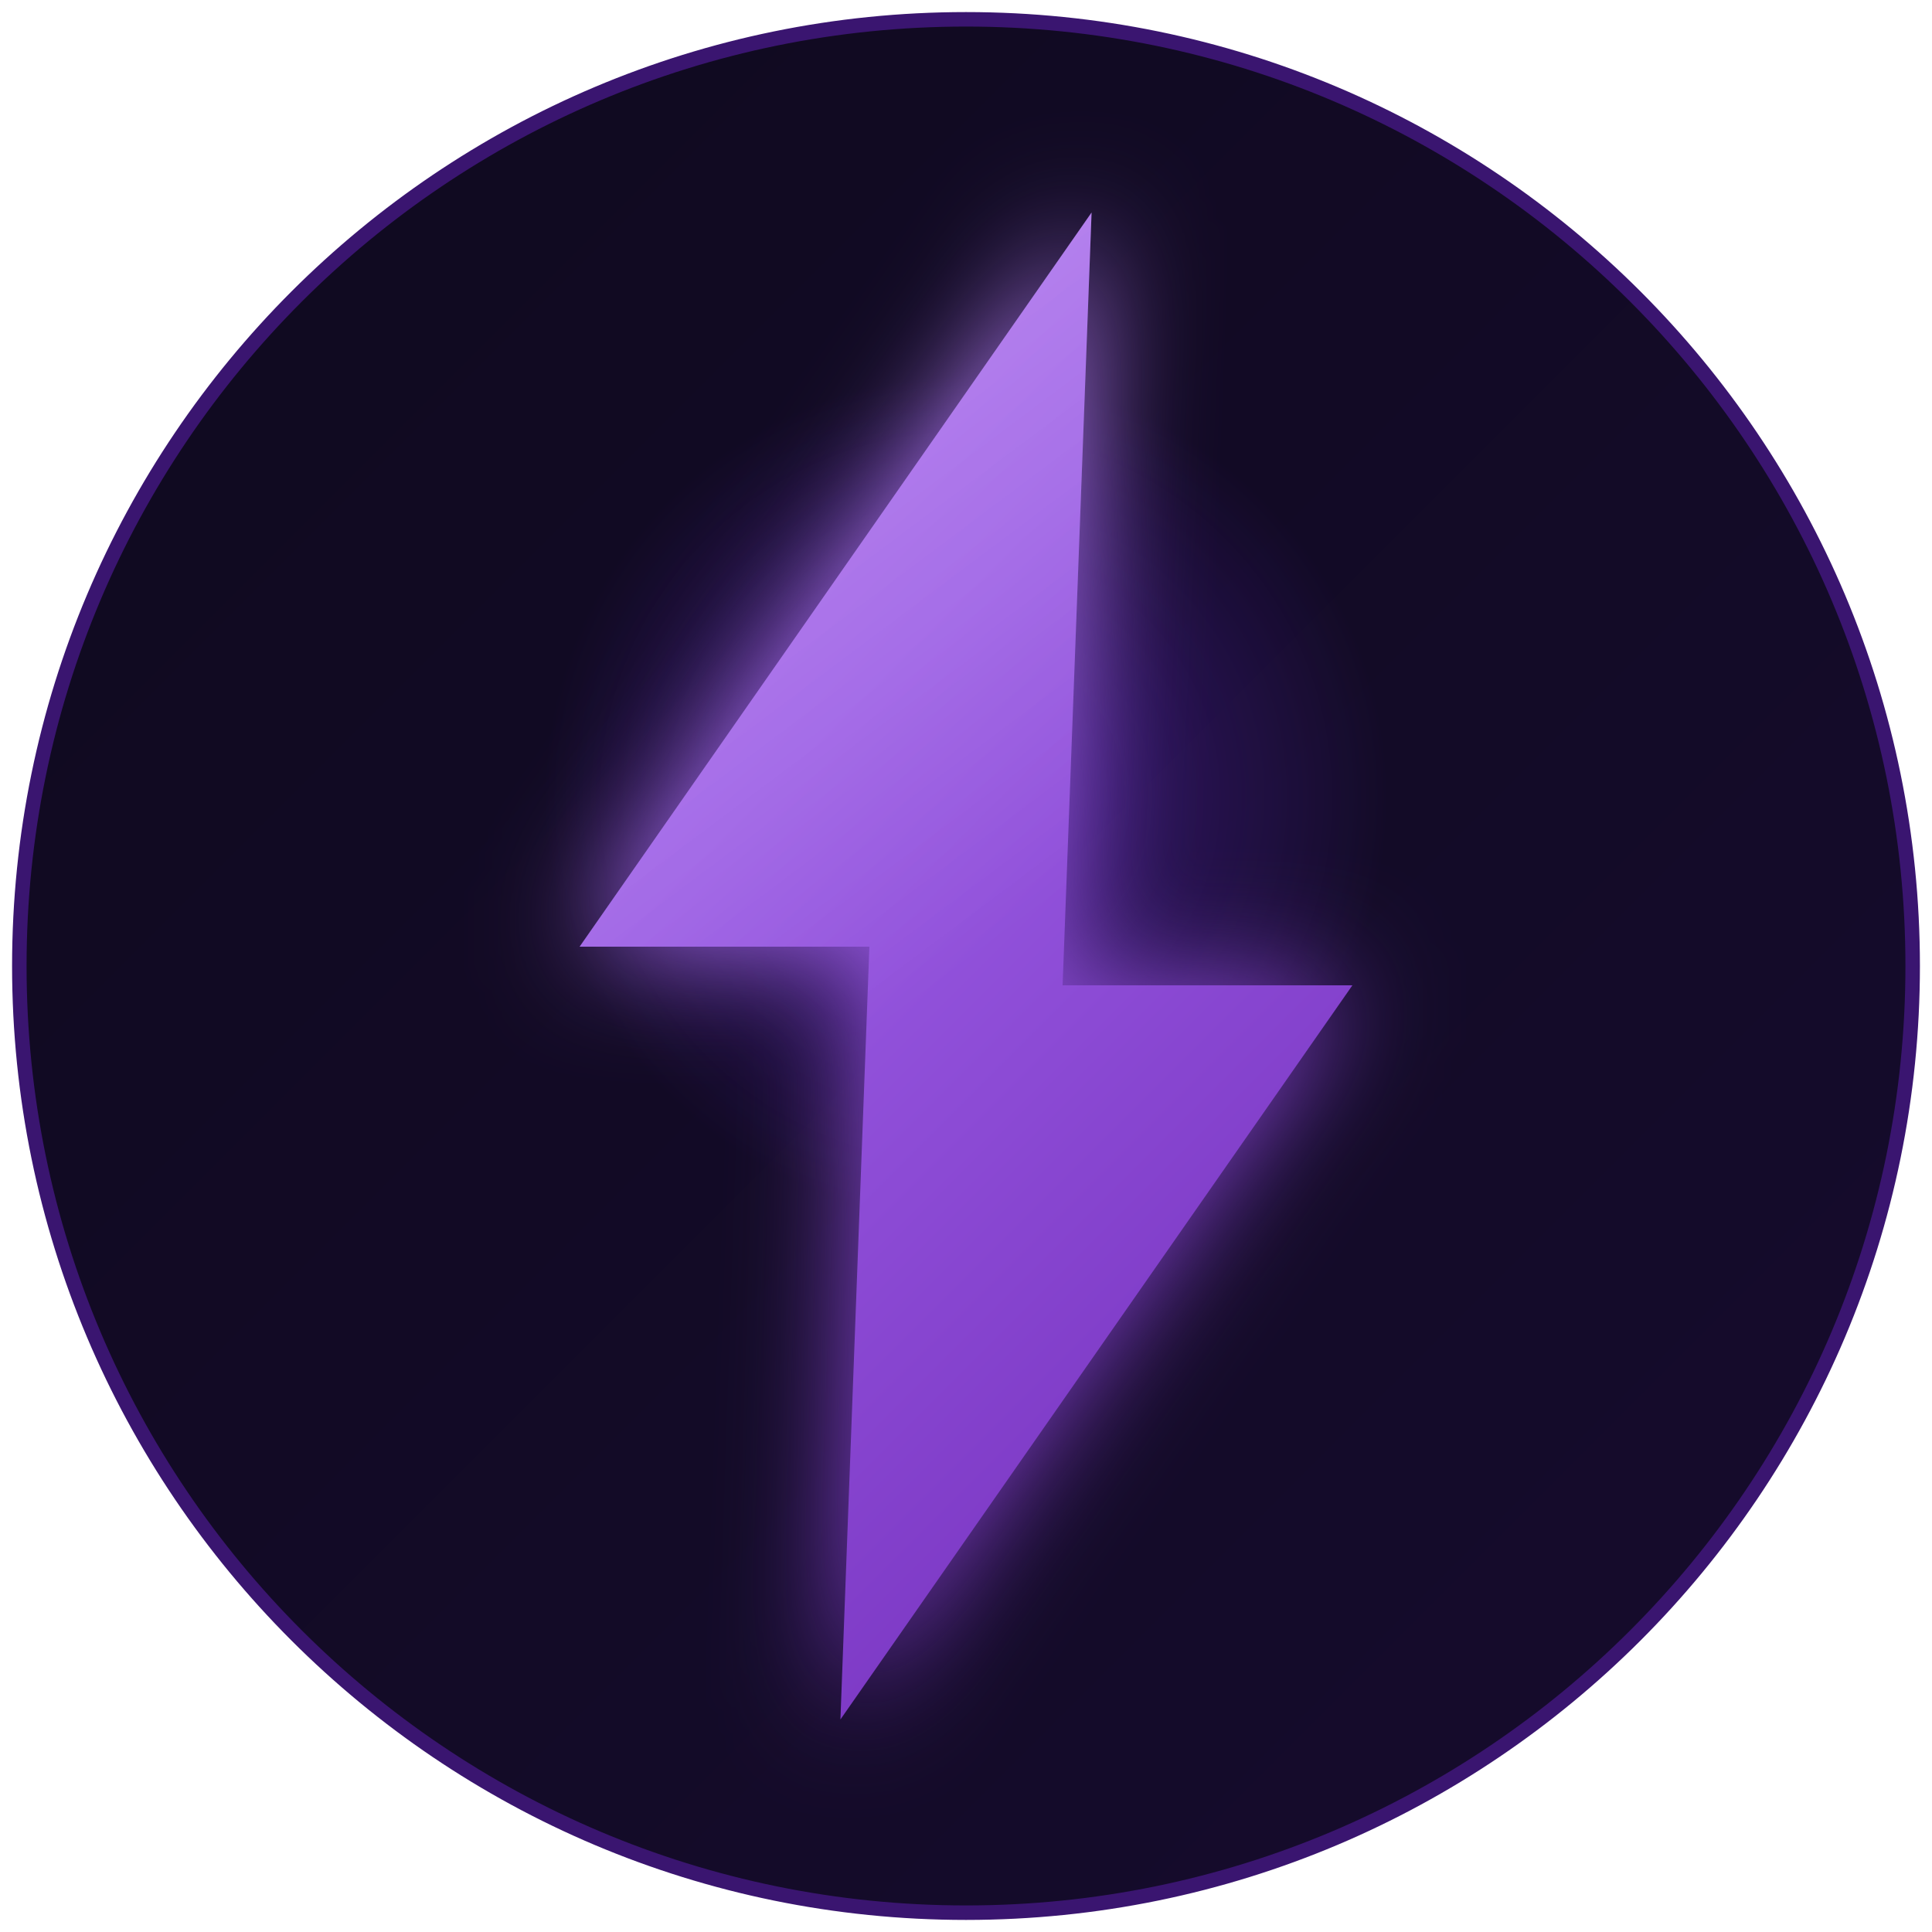
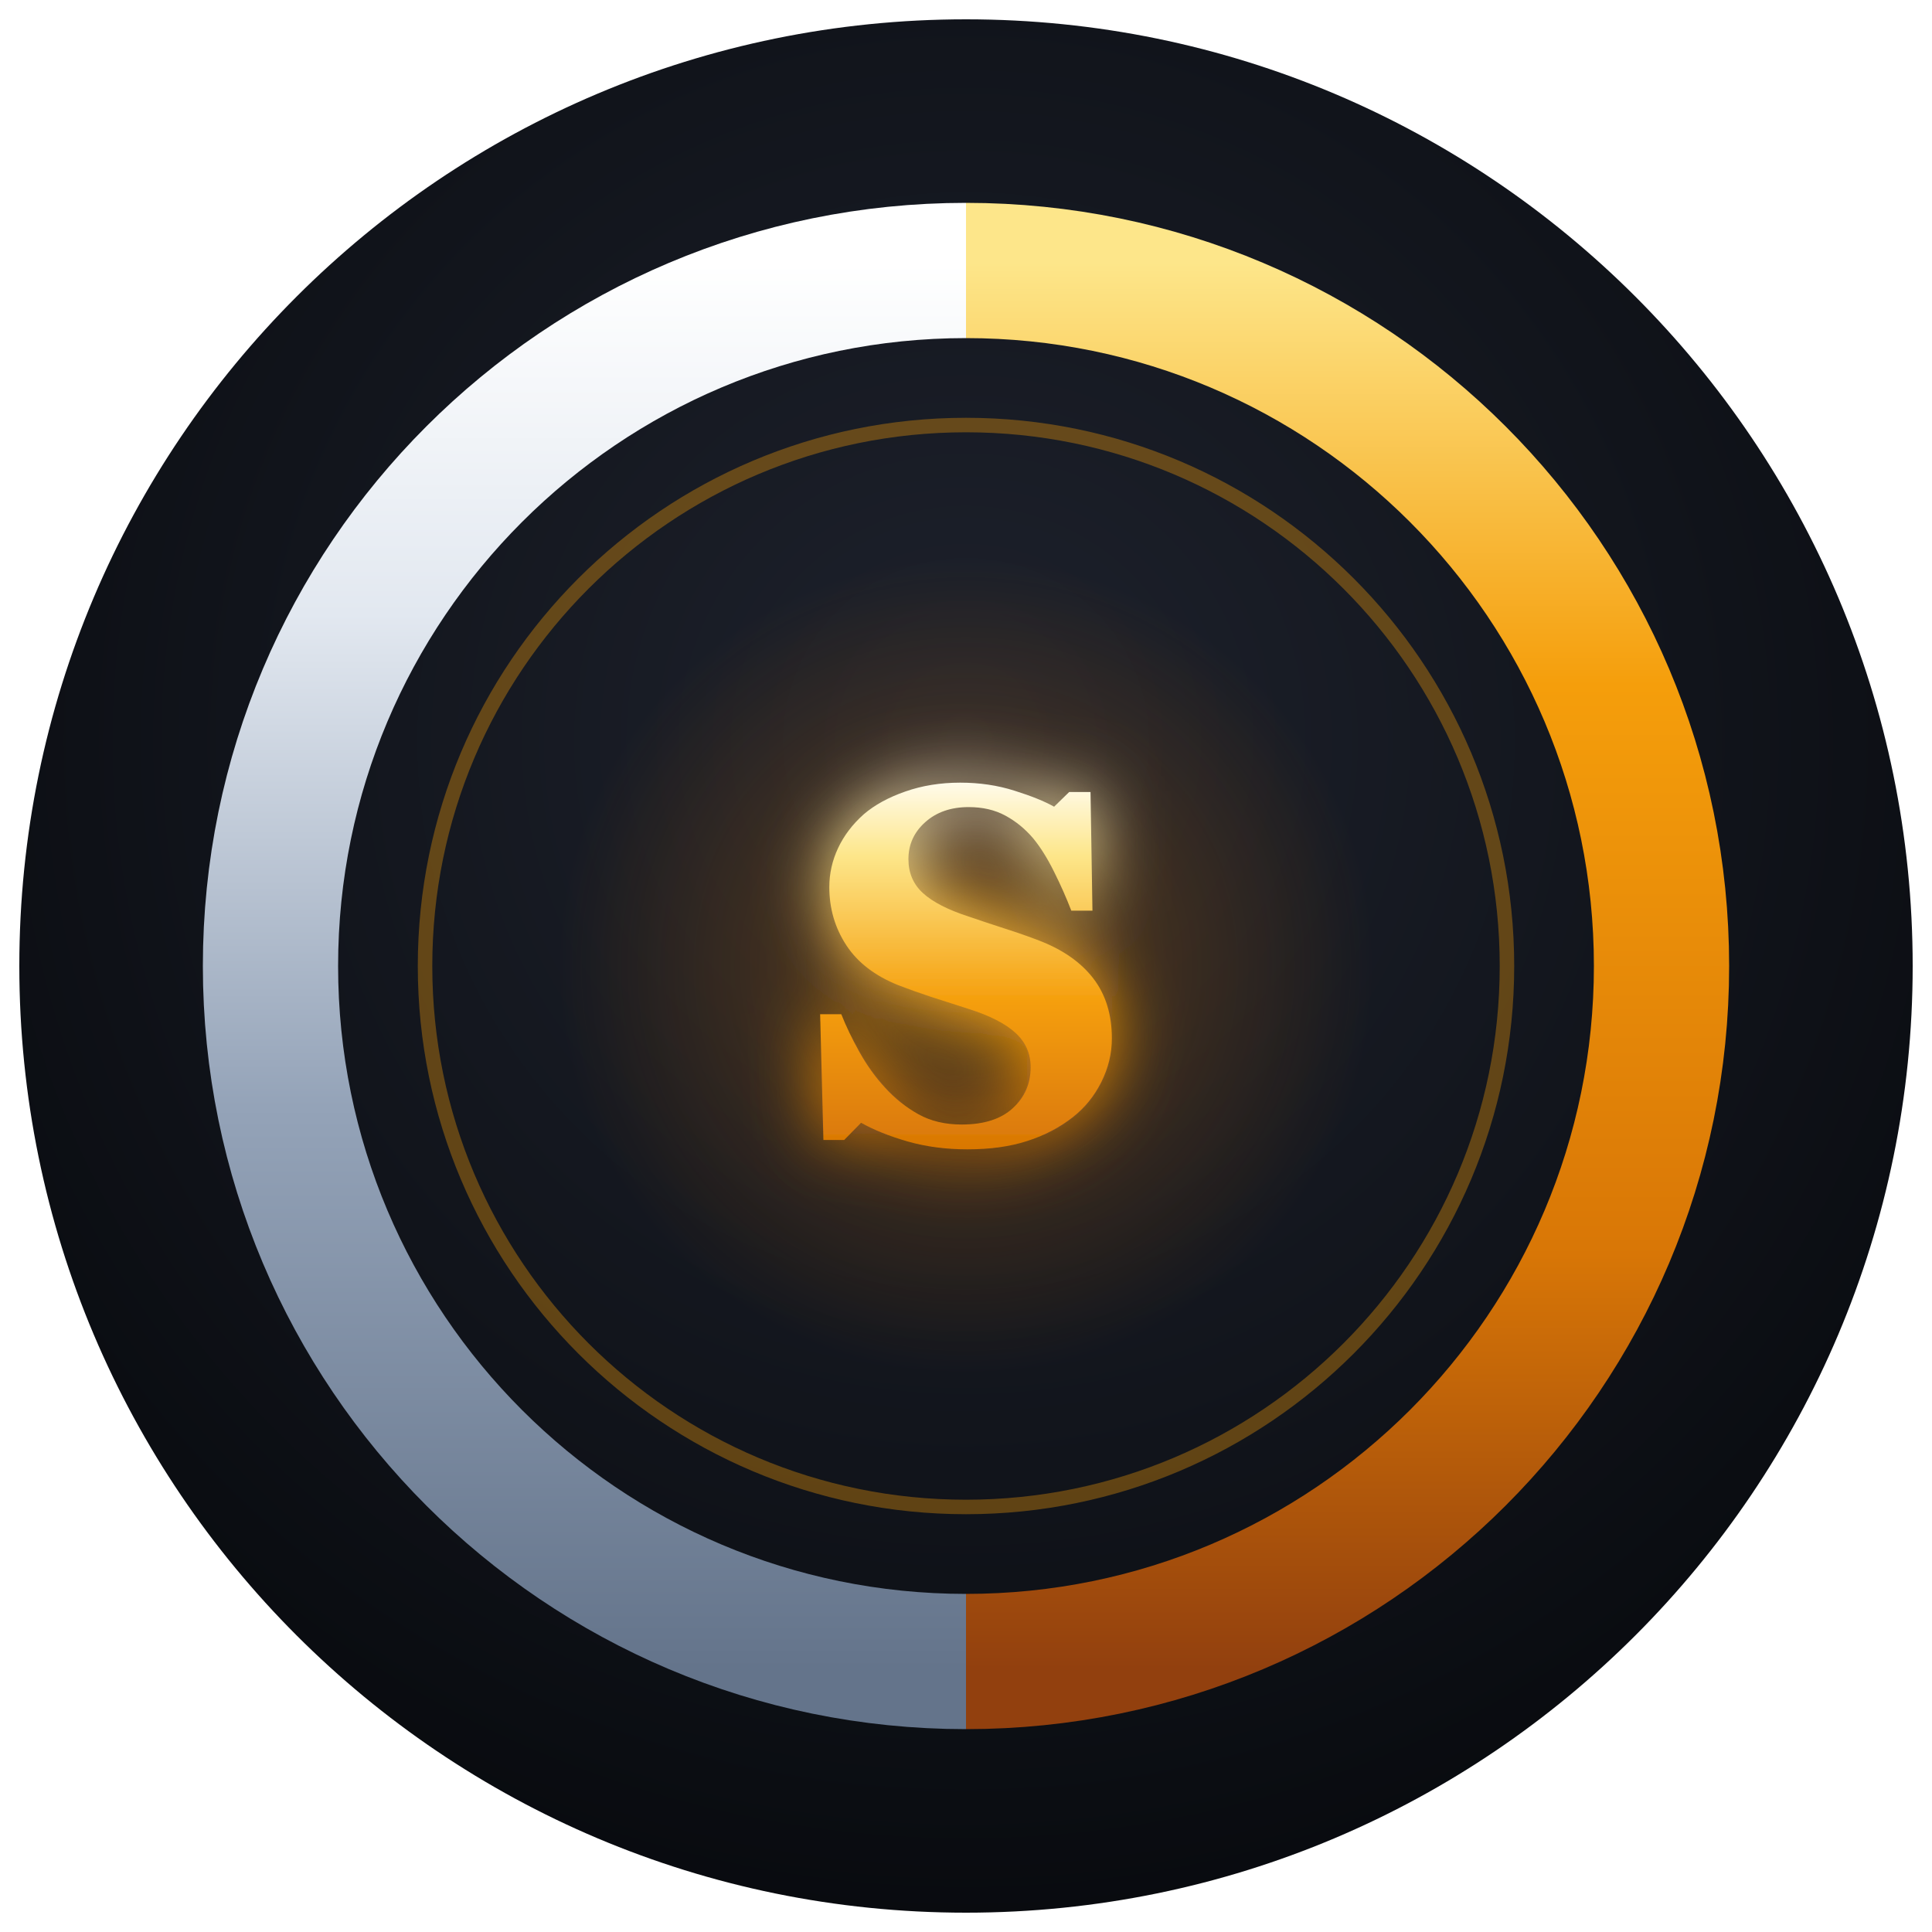
- <svg xmlns="http://www.w3.org/2000/svg" width="200" height="200" viewBox="0 0 200 200" fill="none">
+ <svg xmlns="http://www.w3.org/2000/svg" viewBox="0 0 200 200" width="200" height="200" fill="none">
  <defs>
-     <linearGradient id="bg-grad" x1="0" y1="0" x2="200" y2="200" gradientUnits="userSpaceOnUse">
-       <stop offset="0%" stop-color="#0F0A1E" />
-       <stop offset="100%" stop-color="#160B2E" />
+     <radialGradient id="fav-bg" cx="50%" cy="38%" r="65%">
+       <stop offset="0%" stop-color="#1E222D" />
+       <stop offset="60%" stop-color="#11141B" />
+       <stop offset="100%" stop-color="#080A0E" />
+     </radialGradient>
+     <linearGradient id="fav-silver" x1="0" y1="0" x2="0" y2="1">
+       <stop offset="0%" stop-color="#FFFFFF" />
+       <stop offset="25%" stop-color="#E2E8F0" />
+       <stop offset="60%" stop-color="#94A3B8" />
+       <stop offset="100%" stop-color="#64748B" />
    </linearGradient>
-     <linearGradient id="bolt-grad" x1="0" y1="0" x2="200" y2="200" gradientUnits="userSpaceOnUse">
-       <stop offset="0%" stop-color="#C77DFF" />
-       <stop offset="40%" stop-color="#9B5DE5" />
-       <stop offset="100%" stop-color="#5A0FA0" />
+     <linearGradient id="fav-gold" x1="0" y1="0" x2="0" y2="1">
+       <stop offset="0%" stop-color="#FDE68A" />
+       <stop offset="30%" stop-color="#F59E0B" />
+       <stop offset="70%" stop-color="#D97706" />
+       <stop offset="100%" stop-color="#92400E" />
    </linearGradient>
-     <linearGradient id="bolt-gloss" x1="40" y1="20" x2="100" y2="100" gradientUnits="userSpaceOnUse">
-       <stop offset="0%" stop-color="#FFFFFF" stop-opacity="0.35" />
-       <stop offset="100%" stop-color="#FFFFFF" stop-opacity="0" />
+     <linearGradient id="fav-letter" x1="0" y1="0" x2="0" y2="1">
+       <stop offset="0%" stop-color="#FFFBEB" />
+       <stop offset="20%" stop-color="#FDE68A" />
+       <stop offset="60%" stop-color="#F59E0B" />
+       <stop offset="100%" stop-color="#D97706" />
    </linearGradient>
-     <filter id="glow" x="-30%" y="-30%" width="160%" height="160%" color-interpolation-filters="sRGB">
-       <feGaussianBlur in="SourceGraphic" stdDeviation="6" result="blur" />
+     <radialGradient id="fav-center-glow" cx="50%" cy="50%" r="50%">
+       <stop offset="0%" stop-color="#F59E0B" stop-opacity="0.5" />
+       <stop offset="40%" stop-color="#D97706" stop-opacity="0.22" />
+       <stop offset="100%" stop-color="#D97706" stop-opacity="0" />
+     </radialGradient>
+     <filter id="fav-glow" x="-30%" y="-30%" width="160%" height="160%">
+       <feGaussianBlur in="SourceGraphic" stdDeviation="3.5" result="blur" />
      <feMerge>
        <feMergeNode in="blur" />
        <feMergeNode in="SourceGraphic" />
      </feMerge>
    </filter>
-     <filter id="text-shadow" x="-10%" y="-10%" width="120%" height="120%">
-       <feDropShadow dx="0" dy="1" stdDeviation="2" flood-color="#7B2FFF" flood-opacity="0.7" />
-     </filter>
-     <clipPath id="circle-clip">
-       <circle cx="100" cy="100" r="96" />
+     <clipPath id="fav-left-clip">
+       <rect x="0" y="0" width="100" height="200" />
+     </clipPath>
+     <clipPath id="fav-right-clip">
+       <rect x="100" y="0" width="100" height="200" />
    </clipPath>
  </defs>
-   <circle cx="100" cy="100" r="98" fill="url(#bg-grad)" stroke="#3A1570" stroke-width="1.5" />
-   <radialGradient id="center-glow" cx="50%" cy="45%" r="40%">
-     <stop offset="0%" stop-color="#7B2FFF" stop-opacity="0.4" />
-     <stop offset="100%" stop-color="#7B2FFF" stop-opacity="0" />
-   </radialGradient>
-   <circle cx="100" cy="88" r="55" fill="url(#center-glow)" clip-path="url(#circle-clip)" />
-   <g filter="url(#glow)" clip-path="url(#circle-clip)">
-     <path d="M113 22 L60 98 L90 98 L87 178 L140 102 L110 102 Z" fill="url(#bolt-grad)" />
-     <path d="M113 22 L60 98 L90 98 L87 178 L140 102 L110 102 Z" fill="url(#bolt-gloss)" />
+   <circle cx="100" cy="100" r="98" fill="url(#fav-bg)" />
+   <circle cx="100" cy="100" r="72" fill="none" stroke="url(#fav-silver)" stroke-width="14" clip-path="url(#fav-left-clip)" />
+   <circle cx="100" cy="100" r="72" fill="none" stroke="url(#fav-gold)" stroke-width="14" clip-path="url(#fav-right-clip)" />
+   <circle cx="100" cy="100" r="56" fill="none" stroke="#F59E0B" stroke-width="1.5" stroke-opacity="0.35" />
+   <circle cx="100" cy="100" r="42" fill="url(#fav-center-glow)" />
+   <g filter="url(#fav-glow)">
+     <path d="M 100.14 118.98 Q 96.84 118.98 93.98 118.17 Q 91.13 117.35 89.14 116.23 L 87.39 118.01 L 85.24 118.01 L 84.90 104.99 L 87.09 104.99 Q 87.82 106.84 88.97 108.90 Q 90.11 110.95 91.61 112.58 Q 93.16 114.28 95.08 115.35 Q 96.99 116.41 99.55 116.41 Q 103.01 116.41 104.84 114.72 Q 106.69 113.03 106.69 110.47 Q 106.69 108.36 105.13 106.93 Q 103.57 105.49 100.29 104.45 Q 98.16 103.77 96.37 103.19 Q 94.58 102.60 93.00 101.99 Q 89.37 100.54 87.61 97.85 Q 85.85 95.16 85.85 91.83 Q 85.85 89.73 86.76 87.79 Q 87.67 85.85 89.42 84.29 Q 91.10 82.85 93.71 81.94 Q 96.33 81.02 99.40 81.02 Q 102.40 81.02 105.01 81.85 Q 107.63 82.67 109.12 83.51 L 110.68 81.99 L 112.89 81.99 L 113.09 94.27 L 110.90 94.27 Q 110.14 92.29 109.11 90.23 Q 108.08 88.15 106.95 86.78 Q 105.70 85.31 104.07 84.43 Q 102.45 83.55 100.27 83.55 Q 97.52 83.55 95.78 85.11 Q 94.04 86.66 94.04 88.94 Q 94.04 91.09 95.56 92.47 Q 97.07 93.84 100.27 94.88 Q 102.14 95.52 104.09 96.15 Q 106.05 96.78 107.58 97.37 Q 111.26 98.79 113.18 101.29 Q 115.10 103.79 115.10 107.50 Q 115.10 109.84 114.00 112.03 Q 112.91 114.20 111.06 115.65 Q 109.03 117.25 106.36 118.11 Q 103.70 118.98 100.14 118.98 Z" fill="url(#fav-letter)" />
  </g>
</svg>
